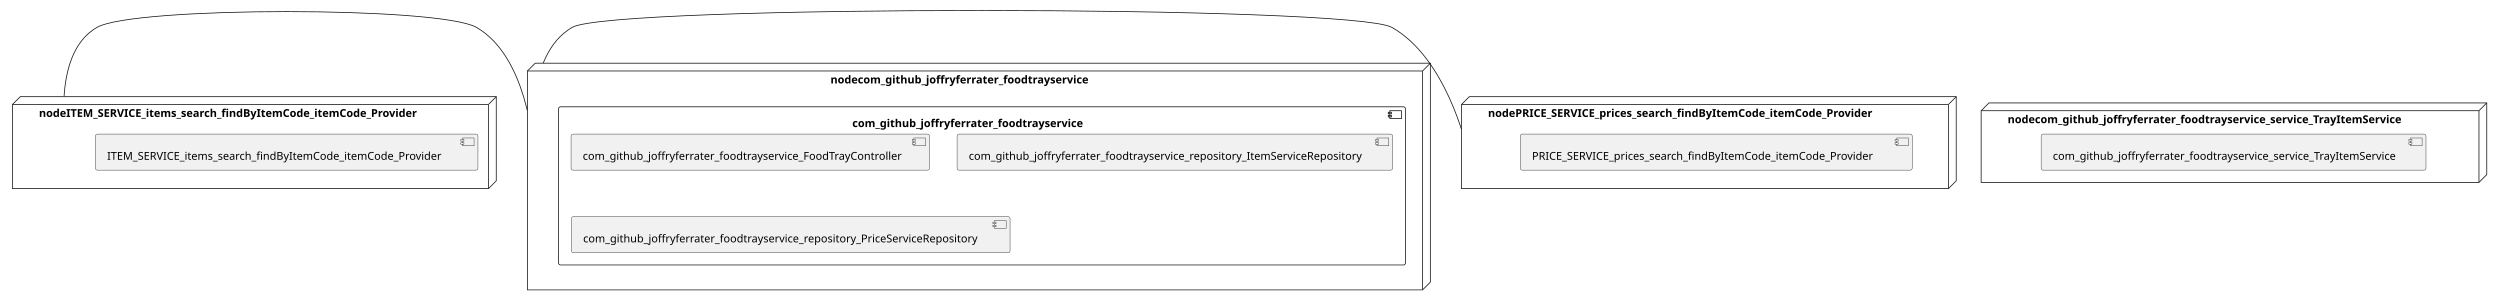
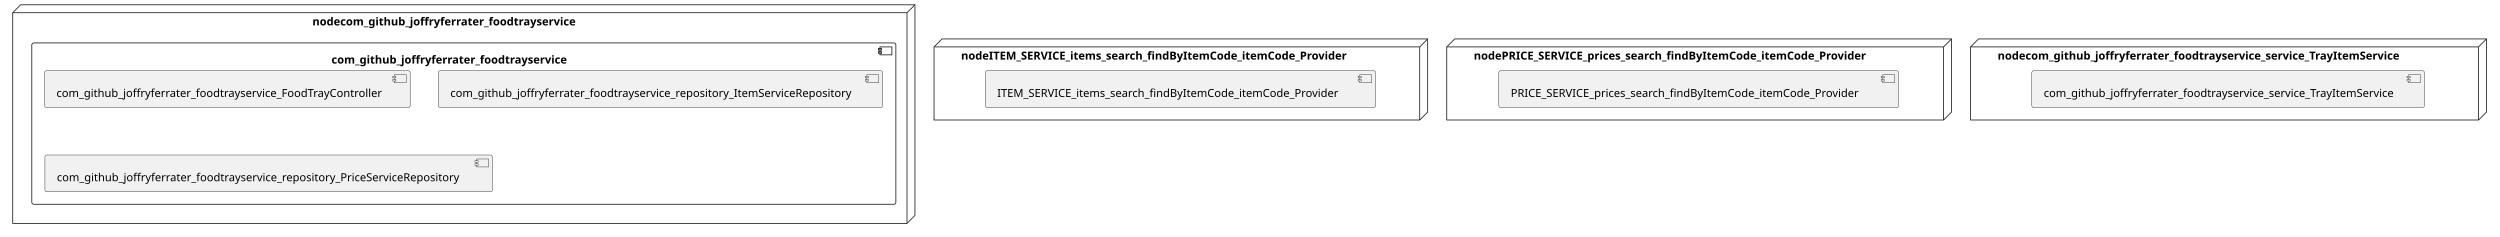
- <svg xmlns="http://www.w3.org/2000/svg" xmlns:xlink="http://www.w3.org/1999/xlink" contentStyleType="text/css" height="389px" preserveAspectRatio="none" style="width:3209px;height:389px;background:#FFFFFF;" version="1.1" viewBox="0 0 3209 389" width="3209px" zoomAndPan="magnify">
+ <svg xmlns="http://www.w3.org/2000/svg" xmlns:xlink="http://www.w3.org/1999/xlink" contentStyleType="text/css" height="298px" preserveAspectRatio="none" style="width:3145px;height:298px;background:#FFFFFF;" version="1.1" viewBox="0 0 3145 298" width="3145px" zoomAndPan="magnify">
  <defs />
  <g>
    <g id="cluster_nodecom_github_joffryferrater_foodtrayservice">
-       <polygon fill="none" points="677,91.11,687,81.11,1836,81.11,1836,362.11,1826,372.11,677,372.11,677,91.11" style="stroke:#181818;stroke-width:1.0;" />
-       <line style="stroke:#181818;stroke-width:1.0;" x1="1826" x2="1836" y1="91.11" y2="81.11" />
-       <line style="stroke:#181818;stroke-width:1.0;" x1="677" x2="1826" y1="91.11" y2="91.11" />
-       <line style="stroke:#181818;stroke-width:1.0;" x1="1826" x2="1826" y1="91.11" y2="372.11" />
-       <text fill="#000000" font-family="sans-serif" font-size="14" font-weight="bold" lengthAdjust="spacing" textLength="373" x="1066" y="107.105">nodecom_github_joffryferrater_foodtrayservice</text>
+       <polygon fill="none" points="16,16,26,6,1151,6,1151,271,1141,281,16,281,16,16" style="stroke:#181818;stroke-width:1.0;" />
+       <line style="stroke:#181818;stroke-width:1.0;" x1="1141" x2="1151" y1="16" y2="6" />
+       <line style="stroke:#181818;stroke-width:1.0;" x1="16" x2="1141" y1="16" y2="16" />
+       <line style="stroke:#181818;stroke-width:1.0;" x1="1141" x2="1141" y1="16" y2="281" />
+       <text fill="#000000" font-family="sans-serif" font-size="14" font-weight="bold" lengthAdjust="spacing" textLength="373" x="393" y="31.995">nodecom_github_joffryferrater_foodtrayservice</text>
    </g>
    <g id="cluster_com_github_joffryferrater_foodtrayservice">
-       <rect fill="none" height="203" rx="2.5" ry="2.5" style="stroke:#181818;stroke-width:1.0;" width="1087" x="717" y="137.11" />
-       <rect fill="none" height="10" style="stroke:#181818;stroke-width:1.0;" width="15" x="1784" y="142.11" />
-       <rect fill="none" height="2" style="stroke:#181818;stroke-width:1.0;" width="4" x="1782" y="144.11" />
-       <rect fill="none" height="2" style="stroke:#181818;stroke-width:1.0;" width="4" x="1782" y="148.11" />
-       <text fill="#000000" font-family="sans-serif" font-size="14" font-weight="bold" lengthAdjust="spacing" textLength="333" x="1094" y="163.105">com_github_joffryferrater_foodtrayservice</text>
+       <rect fill="none" height="203" rx="2.5" ry="2.5" style="stroke:#181818;stroke-width:1.0;" width="1087" x="40" y="54" />
+       <rect fill="none" height="10" style="stroke:#181818;stroke-width:1.0;" width="15" x="1107" y="59" />
+       <rect fill="none" height="2" style="stroke:#181818;stroke-width:1.0;" width="4" x="1105" y="61" />
+       <rect fill="none" height="2" style="stroke:#181818;stroke-width:1.0;" width="4" x="1105" y="65" />
+       <text fill="#000000" font-family="sans-serif" font-size="14" font-weight="bold" lengthAdjust="spacing" textLength="333" x="417" y="79.995">com_github_joffryferrater_foodtrayservice</text>
    </g>
    <g id="cluster_nodeITEM_SERVICE_items_search_findByItemCode_itemCode_Provider">
-       <polygon fill="none" points="16,134.11,26,124.11,637,124.11,637,232.11,627,242.11,16,242.11,16,134.11" style="stroke:#181818;stroke-width:1.0;" />
-       <line style="stroke:#181818;stroke-width:1.0;" x1="627" x2="637" y1="134.11" y2="124.11" />
-       <line style="stroke:#181818;stroke-width:1.0;" x1="16" x2="627" y1="134.11" y2="134.11" />
-       <line style="stroke:#181818;stroke-width:1.0;" x1="627" x2="627" y1="134.11" y2="242.11" />
-       <text fill="#000000" font-family="sans-serif" font-size="14" font-weight="bold" lengthAdjust="spacing" textLength="545" x="50" y="150.105">nodeITEM_SERVICE_items_search_findByItemCode_itemCode_Provider</text>
+       <polygon fill="none" points="1175,59,1185,49,1796,49,1796,141,1786,151,1175,151,1175,59" style="stroke:#181818;stroke-width:1.0;" />
+       <line style="stroke:#181818;stroke-width:1.0;" x1="1786" x2="1796" y1="59" y2="49" />
+       <line style="stroke:#181818;stroke-width:1.0;" x1="1175" x2="1786" y1="59" y2="59" />
+       <line style="stroke:#181818;stroke-width:1.0;" x1="1786" x2="1786" y1="59" y2="151" />
+       <text fill="#000000" font-family="sans-serif" font-size="14" font-weight="bold" lengthAdjust="spacing" textLength="545" x="1209" y="74.995">nodeITEM_SERVICE_items_search_findByItemCode_itemCode_Provider</text>
    </g>
    <g id="cluster_nodePRICE_SERVICE_prices_search_findByItemCode_itemCode_Provider">
-       <polygon fill="none" points="1876,134.11,1886,124.11,2511,124.11,2511,232.11,2501,242.11,1876,242.11,1876,134.11" style="stroke:#181818;stroke-width:1.0;" />
-       <line style="stroke:#181818;stroke-width:1.0;" x1="2501" x2="2511" y1="134.11" y2="124.11" />
-       <line style="stroke:#181818;stroke-width:1.0;" x1="1876" x2="2501" y1="134.11" y2="134.11" />
-       <line style="stroke:#181818;stroke-width:1.0;" x1="2501" x2="2501" y1="134.11" y2="242.11" />
-       <text fill="#000000" font-family="sans-serif" font-size="14" font-weight="bold" lengthAdjust="spacing" textLength="559" x="1910" y="150.105">nodePRICE_SERVICE_prices_search_findByItemCode_itemCode_Provider</text>
+       <polygon fill="none" points="1820,59,1830,49,2455,49,2455,141,2445,151,1820,151,1820,59" style="stroke:#181818;stroke-width:1.0;" />
+       <line style="stroke:#181818;stroke-width:1.0;" x1="2445" x2="2455" y1="59" y2="49" />
+       <line style="stroke:#181818;stroke-width:1.0;" x1="1820" x2="2445" y1="59" y2="59" />
+       <line style="stroke:#181818;stroke-width:1.0;" x1="2445" x2="2445" y1="59" y2="151" />
+       <text fill="#000000" font-family="sans-serif" font-size="14" font-weight="bold" lengthAdjust="spacing" textLength="559" x="1854" y="74.995">nodePRICE_SERVICE_prices_search_findByItemCode_itemCode_Provider</text>
    </g>
    <g id="cluster_nodecom_github_joffryferrater_foodtrayservice_service_TrayItemService">
-       <polygon fill="none" points="2543,142.11,2553,132.11,3192,132.11,3192,224.11,3182,234.11,2543,234.11,2543,142.11" style="stroke:#181818;stroke-width:1.0;" />
-       <line style="stroke:#181818;stroke-width:1.0;" x1="3182" x2="3192" y1="142.11" y2="132.11" />
-       <line style="stroke:#181818;stroke-width:1.0;" x1="2543" x2="3182" y1="142.11" y2="142.11" />
-       <line style="stroke:#181818;stroke-width:1.0;" x1="3182" x2="3182" y1="142.11" y2="234.11" />
-       <text fill="#000000" font-family="sans-serif" font-size="14" font-weight="bold" lengthAdjust="spacing" textLength="573" x="2577" y="158.105">nodecom_github_joffryferrater_foodtrayservice_service_TrayItemService</text>
+       <polygon fill="none" points="2479,59,2489,49,3128,49,3128,141,3118,151,2479,151,2479,59" style="stroke:#181818;stroke-width:1.0;" />
+       <line style="stroke:#181818;stroke-width:1.0;" x1="3118" x2="3128" y1="59" y2="49" />
+       <line style="stroke:#181818;stroke-width:1.0;" x1="2479" x2="3118" y1="59" y2="59" />
+       <line style="stroke:#181818;stroke-width:1.0;" x1="3118" x2="3118" y1="59" y2="151" />
+       <text fill="#000000" font-family="sans-serif" font-size="14" font-weight="bold" lengthAdjust="spacing" textLength="573" x="2513" y="74.995">nodecom_github_joffryferrater_foodtrayservice_service_TrayItemService</text>
    </g>
    <g id="elem_com_github_joffryferrater_foodtrayservice_FoodTrayController">
-       <a href="jferrater-tap-and-eat-microservices.system#_swlqIW_kEe-oAtH8FcxR2A" target="_top" title="jferrater-tap-and-eat-microservices.system#_swlqIW_kEe-oAtH8FcxR2A" xlink:actuate="onRequest" xlink:href="jferrater-tap-and-eat-microservices.system#_swlqIW_kEe-oAtH8FcxR2A" xlink:show="new" xlink:title="jferrater-tap-and-eat-microservices.system#_swlqIW_kEe-oAtH8FcxR2A" xlink:type="simple">
-         <rect fill="#F1F1F1" height="46.297" rx="2.5" ry="2.5" style="stroke:#181818;stroke-width:0.5;" width="460" x="733" y="172.11" />
-         <rect fill="#F1F1F1" height="10" style="stroke:#181818;stroke-width:0.5;" width="15" x="1173" y="177.11" />
-         <rect fill="#F1F1F1" height="2" style="stroke:#181818;stroke-width:0.5;" width="4" x="1171" y="179.11" />
-         <rect fill="#F1F1F1" height="2" style="stroke:#181818;stroke-width:0.5;" width="4" x="1171" y="183.11" />
-         <text fill="#000000" font-family="sans-serif" font-size="14" lengthAdjust="spacing" textLength="420" x="748" y="205.105">com_github_joffryferrater_foodtrayservice_FoodTrayController</text>
+       <a href="jferrater-tap-and-eat-microservices.system#_-H8lMXCtEe-2eMgIrdHk1A" target="_top" title="jferrater-tap-and-eat-microservices.system#_-H8lMXCtEe-2eMgIrdHk1A" xlink:actuate="onRequest" xlink:href="jferrater-tap-and-eat-microservices.system#_-H8lMXCtEe-2eMgIrdHk1A" xlink:show="new" xlink:title="jferrater-tap-and-eat-microservices.system#_-H8lMXCtEe-2eMgIrdHk1A" xlink:type="simple">
+         <rect fill="#F1F1F1" height="46.297" rx="2.5" ry="2.5" style="stroke:#181818;stroke-width:0.5;" width="460" x="56" y="89" />
+         <rect fill="#F1F1F1" height="10" style="stroke:#181818;stroke-width:0.5;" width="15" x="496" y="94" />
+         <rect fill="#F1F1F1" height="2" style="stroke:#181818;stroke-width:0.5;" width="4" x="494" y="96" />
+         <rect fill="#F1F1F1" height="2" style="stroke:#181818;stroke-width:0.5;" width="4" x="494" y="100" />
+         <text fill="#000000" font-family="sans-serif" font-size="14" lengthAdjust="spacing" textLength="420" x="71" y="121.995">com_github_joffryferrater_foodtrayservice_FoodTrayController</text>
      </a>
    </g>
    <g id="elem_com_github_joffryferrater_foodtrayservice_repository_ItemServiceRepository">
-       <a href="jferrater-tap-and-eat-microservices.system#_swlqIW_kEe-oAtH8FcxR2A" target="_top" title="jferrater-tap-and-eat-microservices.system#_swlqIW_kEe-oAtH8FcxR2A" xlink:actuate="onRequest" xlink:href="jferrater-tap-and-eat-microservices.system#_swlqIW_kEe-oAtH8FcxR2A" xlink:show="new" xlink:title="jferrater-tap-and-eat-microservices.system#_swlqIW_kEe-oAtH8FcxR2A" xlink:type="simple">
-         <rect fill="#F1F1F1" height="46.297" rx="2.5" ry="2.5" style="stroke:#181818;stroke-width:0.5;" width="559" x="1228.5" y="172.11" />
-         <rect fill="#F1F1F1" height="10" style="stroke:#181818;stroke-width:0.5;" width="15" x="1767.5" y="177.11" />
-         <rect fill="#F1F1F1" height="2" style="stroke:#181818;stroke-width:0.5;" width="4" x="1765.5" y="179.11" />
-         <rect fill="#F1F1F1" height="2" style="stroke:#181818;stroke-width:0.5;" width="4" x="1765.5" y="183.11" />
-         <text fill="#000000" font-family="sans-serif" font-size="14" lengthAdjust="spacing" textLength="519" x="1243.5" y="205.105">com_github_joffryferrater_foodtrayservice_repository_ItemServiceRepository</text>
+       <a href="jferrater-tap-and-eat-microservices.system#_-H8lMXCtEe-2eMgIrdHk1A" target="_top" title="jferrater-tap-and-eat-microservices.system#_-H8lMXCtEe-2eMgIrdHk1A" xlink:actuate="onRequest" xlink:href="jferrater-tap-and-eat-microservices.system#_-H8lMXCtEe-2eMgIrdHk1A" xlink:show="new" xlink:title="jferrater-tap-and-eat-microservices.system#_-H8lMXCtEe-2eMgIrdHk1A" xlink:type="simple">
+         <rect fill="#F1F1F1" height="46.297" rx="2.5" ry="2.5" style="stroke:#181818;stroke-width:0.5;" width="559" x="551.5" y="89" />
+         <rect fill="#F1F1F1" height="10" style="stroke:#181818;stroke-width:0.5;" width="15" x="1090.5" y="94" />
+         <rect fill="#F1F1F1" height="2" style="stroke:#181818;stroke-width:0.5;" width="4" x="1088.5" y="96" />
+         <rect fill="#F1F1F1" height="2" style="stroke:#181818;stroke-width:0.5;" width="4" x="1088.5" y="100" />
+         <text fill="#000000" font-family="sans-serif" font-size="14" lengthAdjust="spacing" textLength="519" x="566.5" y="121.995">com_github_joffryferrater_foodtrayservice_repository_ItemServiceRepository</text>
      </a>
    </g>
    <g id="elem_com_github_joffryferrater_foodtrayservice_repository_PriceServiceRepository">
-       <a href="jferrater-tap-and-eat-microservices.system#_swlqIW_kEe-oAtH8FcxR2A" target="_top" title="jferrater-tap-and-eat-microservices.system#_swlqIW_kEe-oAtH8FcxR2A" xlink:actuate="onRequest" xlink:href="jferrater-tap-and-eat-microservices.system#_swlqIW_kEe-oAtH8FcxR2A" xlink:show="new" xlink:title="jferrater-tap-and-eat-microservices.system#_swlqIW_kEe-oAtH8FcxR2A" xlink:type="simple">
-         <rect fill="#F1F1F1" height="46.297" rx="2.5" ry="2.5" style="stroke:#181818;stroke-width:0.5;" width="563" x="733.5" y="278.11" />
-         <rect fill="#F1F1F1" height="10" style="stroke:#181818;stroke-width:0.5;" width="15" x="1276.5" y="283.11" />
-         <rect fill="#F1F1F1" height="2" style="stroke:#181818;stroke-width:0.5;" width="4" x="1274.5" y="285.11" />
-         <rect fill="#F1F1F1" height="2" style="stroke:#181818;stroke-width:0.5;" width="4" x="1274.5" y="289.11" />
-         <text fill="#000000" font-family="sans-serif" font-size="14" lengthAdjust="spacing" textLength="523" x="748.5" y="311.105">com_github_joffryferrater_foodtrayservice_repository_PriceServiceRepository</text>
+       <a href="jferrater-tap-and-eat-microservices.system#_-H8lMXCtEe-2eMgIrdHk1A" target="_top" title="jferrater-tap-and-eat-microservices.system#_-H8lMXCtEe-2eMgIrdHk1A" xlink:actuate="onRequest" xlink:href="jferrater-tap-and-eat-microservices.system#_-H8lMXCtEe-2eMgIrdHk1A" xlink:show="new" xlink:title="jferrater-tap-and-eat-microservices.system#_-H8lMXCtEe-2eMgIrdHk1A" xlink:type="simple">
+         <rect fill="#F1F1F1" height="46.297" rx="2.5" ry="2.5" style="stroke:#181818;stroke-width:0.5;" width="563" x="56.5" y="195" />
+         <rect fill="#F1F1F1" height="10" style="stroke:#181818;stroke-width:0.5;" width="15" x="599.5" y="200" />
+         <rect fill="#F1F1F1" height="2" style="stroke:#181818;stroke-width:0.5;" width="4" x="597.5" y="202" />
+         <rect fill="#F1F1F1" height="2" style="stroke:#181818;stroke-width:0.5;" width="4" x="597.5" y="206" />
+         <text fill="#000000" font-family="sans-serif" font-size="14" lengthAdjust="spacing" textLength="523" x="71.5" y="227.995">com_github_joffryferrater_foodtrayservice_repository_PriceServiceRepository</text>
      </a>
    </g>
    <g id="elem_ITEM_SERVICE_items_search_findByItemCode_itemCode_Provider">
-       <a href="jferrater-tap-and-eat-microservices.system#_swlqIW_kEe-oAtH8FcxR2A" target="_top" title="jferrater-tap-and-eat-microservices.system#_swlqIW_kEe-oAtH8FcxR2A" xlink:actuate="onRequest" xlink:href="jferrater-tap-and-eat-microservices.system#_swlqIW_kEe-oAtH8FcxR2A" xlink:show="new" xlink:title="jferrater-tap-and-eat-microservices.system#_swlqIW_kEe-oAtH8FcxR2A" xlink:type="simple">
-         <rect fill="#F1F1F1" height="46.297" rx="2.5" ry="2.5" style="stroke:#181818;stroke-width:0.5;" width="491" x="122.5" y="172.11" />
-         <rect fill="#F1F1F1" height="10" style="stroke:#181818;stroke-width:0.5;" width="15" x="593.5" y="177.11" />
-         <rect fill="#F1F1F1" height="2" style="stroke:#181818;stroke-width:0.5;" width="4" x="591.5" y="179.11" />
-         <rect fill="#F1F1F1" height="2" style="stroke:#181818;stroke-width:0.5;" width="4" x="591.5" y="183.11" />
-         <text fill="#000000" font-family="sans-serif" font-size="14" lengthAdjust="spacing" textLength="451" x="137.5" y="205.105">ITEM_SERVICE_items_search_findByItemCode_itemCode_Provider</text>
+       <a href="jferrater-tap-and-eat-microservices.system#_-H8lMXCtEe-2eMgIrdHk1A" target="_top" title="jferrater-tap-and-eat-microservices.system#_-H8lMXCtEe-2eMgIrdHk1A" xlink:actuate="onRequest" xlink:href="jferrater-tap-and-eat-microservices.system#_-H8lMXCtEe-2eMgIrdHk1A" xlink:show="new" xlink:title="jferrater-tap-and-eat-microservices.system#_-H8lMXCtEe-2eMgIrdHk1A" xlink:type="simple">
+         <rect fill="#F1F1F1" height="46.297" rx="2.5" ry="2.5" style="stroke:#181818;stroke-width:0.5;" width="491" x="1239.5" y="89" />
+         <rect fill="#F1F1F1" height="10" style="stroke:#181818;stroke-width:0.5;" width="15" x="1710.5" y="94" />
+         <rect fill="#F1F1F1" height="2" style="stroke:#181818;stroke-width:0.5;" width="4" x="1708.5" y="96" />
+         <rect fill="#F1F1F1" height="2" style="stroke:#181818;stroke-width:0.5;" width="4" x="1708.5" y="100" />
+         <text fill="#000000" font-family="sans-serif" font-size="14" lengthAdjust="spacing" textLength="451" x="1254.5" y="121.995">ITEM_SERVICE_items_search_findByItemCode_itemCode_Provider</text>
      </a>
    </g>
    <g id="elem_PRICE_SERVICE_prices_search_findByItemCode_itemCode_Provider">
-       <a href="jferrater-tap-and-eat-microservices.system#_swlqIW_kEe-oAtH8FcxR2A" target="_top" title="jferrater-tap-and-eat-microservices.system#_swlqIW_kEe-oAtH8FcxR2A" xlink:actuate="onRequest" xlink:href="jferrater-tap-and-eat-microservices.system#_swlqIW_kEe-oAtH8FcxR2A" xlink:show="new" xlink:title="jferrater-tap-and-eat-microservices.system#_swlqIW_kEe-oAtH8FcxR2A" xlink:type="simple">
-         <rect fill="#F1F1F1" height="46.297" rx="2.5" ry="2.5" style="stroke:#181818;stroke-width:0.5;" width="503" x="1951.5" y="172.11" />
-         <rect fill="#F1F1F1" height="10" style="stroke:#181818;stroke-width:0.5;" width="15" x="2434.5" y="177.11" />
-         <rect fill="#F1F1F1" height="2" style="stroke:#181818;stroke-width:0.5;" width="4" x="2432.5" y="179.11" />
-         <rect fill="#F1F1F1" height="2" style="stroke:#181818;stroke-width:0.5;" width="4" x="2432.5" y="183.11" />
-         <text fill="#000000" font-family="sans-serif" font-size="14" lengthAdjust="spacing" textLength="463" x="1966.5" y="205.105">PRICE_SERVICE_prices_search_findByItemCode_itemCode_Provider</text>
+       <a href="jferrater-tap-and-eat-microservices.system#_-H8lMXCtEe-2eMgIrdHk1A" target="_top" title="jferrater-tap-and-eat-microservices.system#_-H8lMXCtEe-2eMgIrdHk1A" xlink:actuate="onRequest" xlink:href="jferrater-tap-and-eat-microservices.system#_-H8lMXCtEe-2eMgIrdHk1A" xlink:show="new" xlink:title="jferrater-tap-and-eat-microservices.system#_-H8lMXCtEe-2eMgIrdHk1A" xlink:type="simple">
+         <rect fill="#F1F1F1" height="46.297" rx="2.5" ry="2.5" style="stroke:#181818;stroke-width:0.5;" width="503" x="1885.5" y="89" />
+         <rect fill="#F1F1F1" height="10" style="stroke:#181818;stroke-width:0.5;" width="15" x="2368.5" y="94" />
+         <rect fill="#F1F1F1" height="2" style="stroke:#181818;stroke-width:0.5;" width="4" x="2366.5" y="96" />
+         <rect fill="#F1F1F1" height="2" style="stroke:#181818;stroke-width:0.5;" width="4" x="2366.5" y="100" />
+         <text fill="#000000" font-family="sans-serif" font-size="14" lengthAdjust="spacing" textLength="463" x="1900.5" y="121.995">PRICE_SERVICE_prices_search_findByItemCode_itemCode_Provider</text>
      </a>
    </g>
    <g id="elem_com_github_joffryferrater_foodtrayservice_service_TrayItemService">
-       <a href="jferrater-tap-and-eat-microservices.system#_swlqIW_kEe-oAtH8FcxR2A" target="_top" title="jferrater-tap-and-eat-microservices.system#_swlqIW_kEe-oAtH8FcxR2A" xlink:actuate="onRequest" xlink:href="jferrater-tap-and-eat-microservices.system#_swlqIW_kEe-oAtH8FcxR2A" xlink:show="new" xlink:title="jferrater-tap-and-eat-microservices.system#_swlqIW_kEe-oAtH8FcxR2A" xlink:type="simple">
-         <rect fill="#F1F1F1" height="46.297" rx="2.5" ry="2.5" style="stroke:#181818;stroke-width:0.5;" width="494" x="2620" y="172.11" />
-         <rect fill="#F1F1F1" height="10" style="stroke:#181818;stroke-width:0.5;" width="15" x="3094" y="177.11" />
-         <rect fill="#F1F1F1" height="2" style="stroke:#181818;stroke-width:0.5;" width="4" x="3092" y="179.11" />
-         <rect fill="#F1F1F1" height="2" style="stroke:#181818;stroke-width:0.5;" width="4" x="3092" y="183.11" />
-         <text fill="#000000" font-family="sans-serif" font-size="14" lengthAdjust="spacing" textLength="454" x="2635" y="205.105">com_github_joffryferrater_foodtrayservice_service_TrayItemService</text>
+       <a href="jferrater-tap-and-eat-microservices.system#_-H8lMXCtEe-2eMgIrdHk1A" target="_top" title="jferrater-tap-and-eat-microservices.system#_-H8lMXCtEe-2eMgIrdHk1A" xlink:actuate="onRequest" xlink:href="jferrater-tap-and-eat-microservices.system#_-H8lMXCtEe-2eMgIrdHk1A" xlink:show="new" xlink:title="jferrater-tap-and-eat-microservices.system#_-H8lMXCtEe-2eMgIrdHk1A" xlink:type="simple">
+         <rect fill="#F1F1F1" height="46.297" rx="2.5" ry="2.5" style="stroke:#181818;stroke-width:0.5;" width="494" x="2556" y="89" />
+         <rect fill="#F1F1F1" height="10" style="stroke:#181818;stroke-width:0.5;" width="15" x="3030" y="94" />
+         <rect fill="#F1F1F1" height="2" style="stroke:#181818;stroke-width:0.5;" width="4" x="3028" y="96" />
+         <rect fill="#F1F1F1" height="2" style="stroke:#181818;stroke-width:0.5;" width="4" x="3028" y="100" />
+         <text fill="#000000" font-family="sans-serif" font-size="14" lengthAdjust="spacing" textLength="454" x="2571" y="121.995">com_github_joffryferrater_foodtrayservice_service_TrayItemService</text>
      </a>
-     </g>
-     <g id="link_nodeITEM_SERVICE_items_search_findByItemCode_itemCode_Provider_nodecom_github_joffryferrater_foodtrayservice">
-       <path d="M82.253,123.791 C82.286,123.249 82.322,122.706 82.359,122.162 C82.435,121.075 82.518,119.985 82.61,118.893 C82.793,116.71 83.011,114.518 83.266,112.325 C83.775,107.938 84.432,103.543 85.263,99.188 C86.925,90.477 89.282,81.922 92.538,73.897 C99.051,57.847 109.16,43.92 124.5,35.11 C171.42,8.16 564.58,8.16 611.5,35.11 C643.84,53.685 662.048,90.892 672.249,124.755 C673.524,128.988 674.674,133.168 675.711,137.254 C675.97,138.275 676.222,139.29 676.468,140.299 C676.59,140.804 676.711,141.306 676.83,141.807 " fill="none" id="nodeITEM_SERVICE_items_search_findByItemCode_itemCode_Provider-nodecom_github_joffryferrater_foodtrayservice" style="stroke:#181818;stroke-width:1.0;" />
-     </g>
-     <g id="link_nodePRICE_SERVICE_prices_search_findByItemCode_itemCode_Provider_nodecom_github_joffryferrater_foodtrayservice">
-       <path d="M1875.877,165.81 C1875.343,164.157 1874.78,162.454 1874.188,160.705 C1873.004,157.208 1871.704,153.53 1870.283,149.712 C1867.44,142.076 1864.113,133.882 1860.264,125.465 C1844.865,91.795 1821.1,54.545 1786.5,35.11 C1735.54,6.49 785.18,6 734.5,35.11 C719.12,43.945 708.259,57.654 700.636,73.412 C699.683,75.382 698.781,77.384 697.927,79.412 C697.713,79.919 697.503,80.428 697.295,80.938 " fill="none" id="nodePRICE_SERVICE_prices_search_findByItemCode_itemCode_Provider-nodecom_github_joffryferrater_foodtrayservice" style="stroke:#181818;stroke-width:1.0;" />
    </g>
  </g>
</svg>
